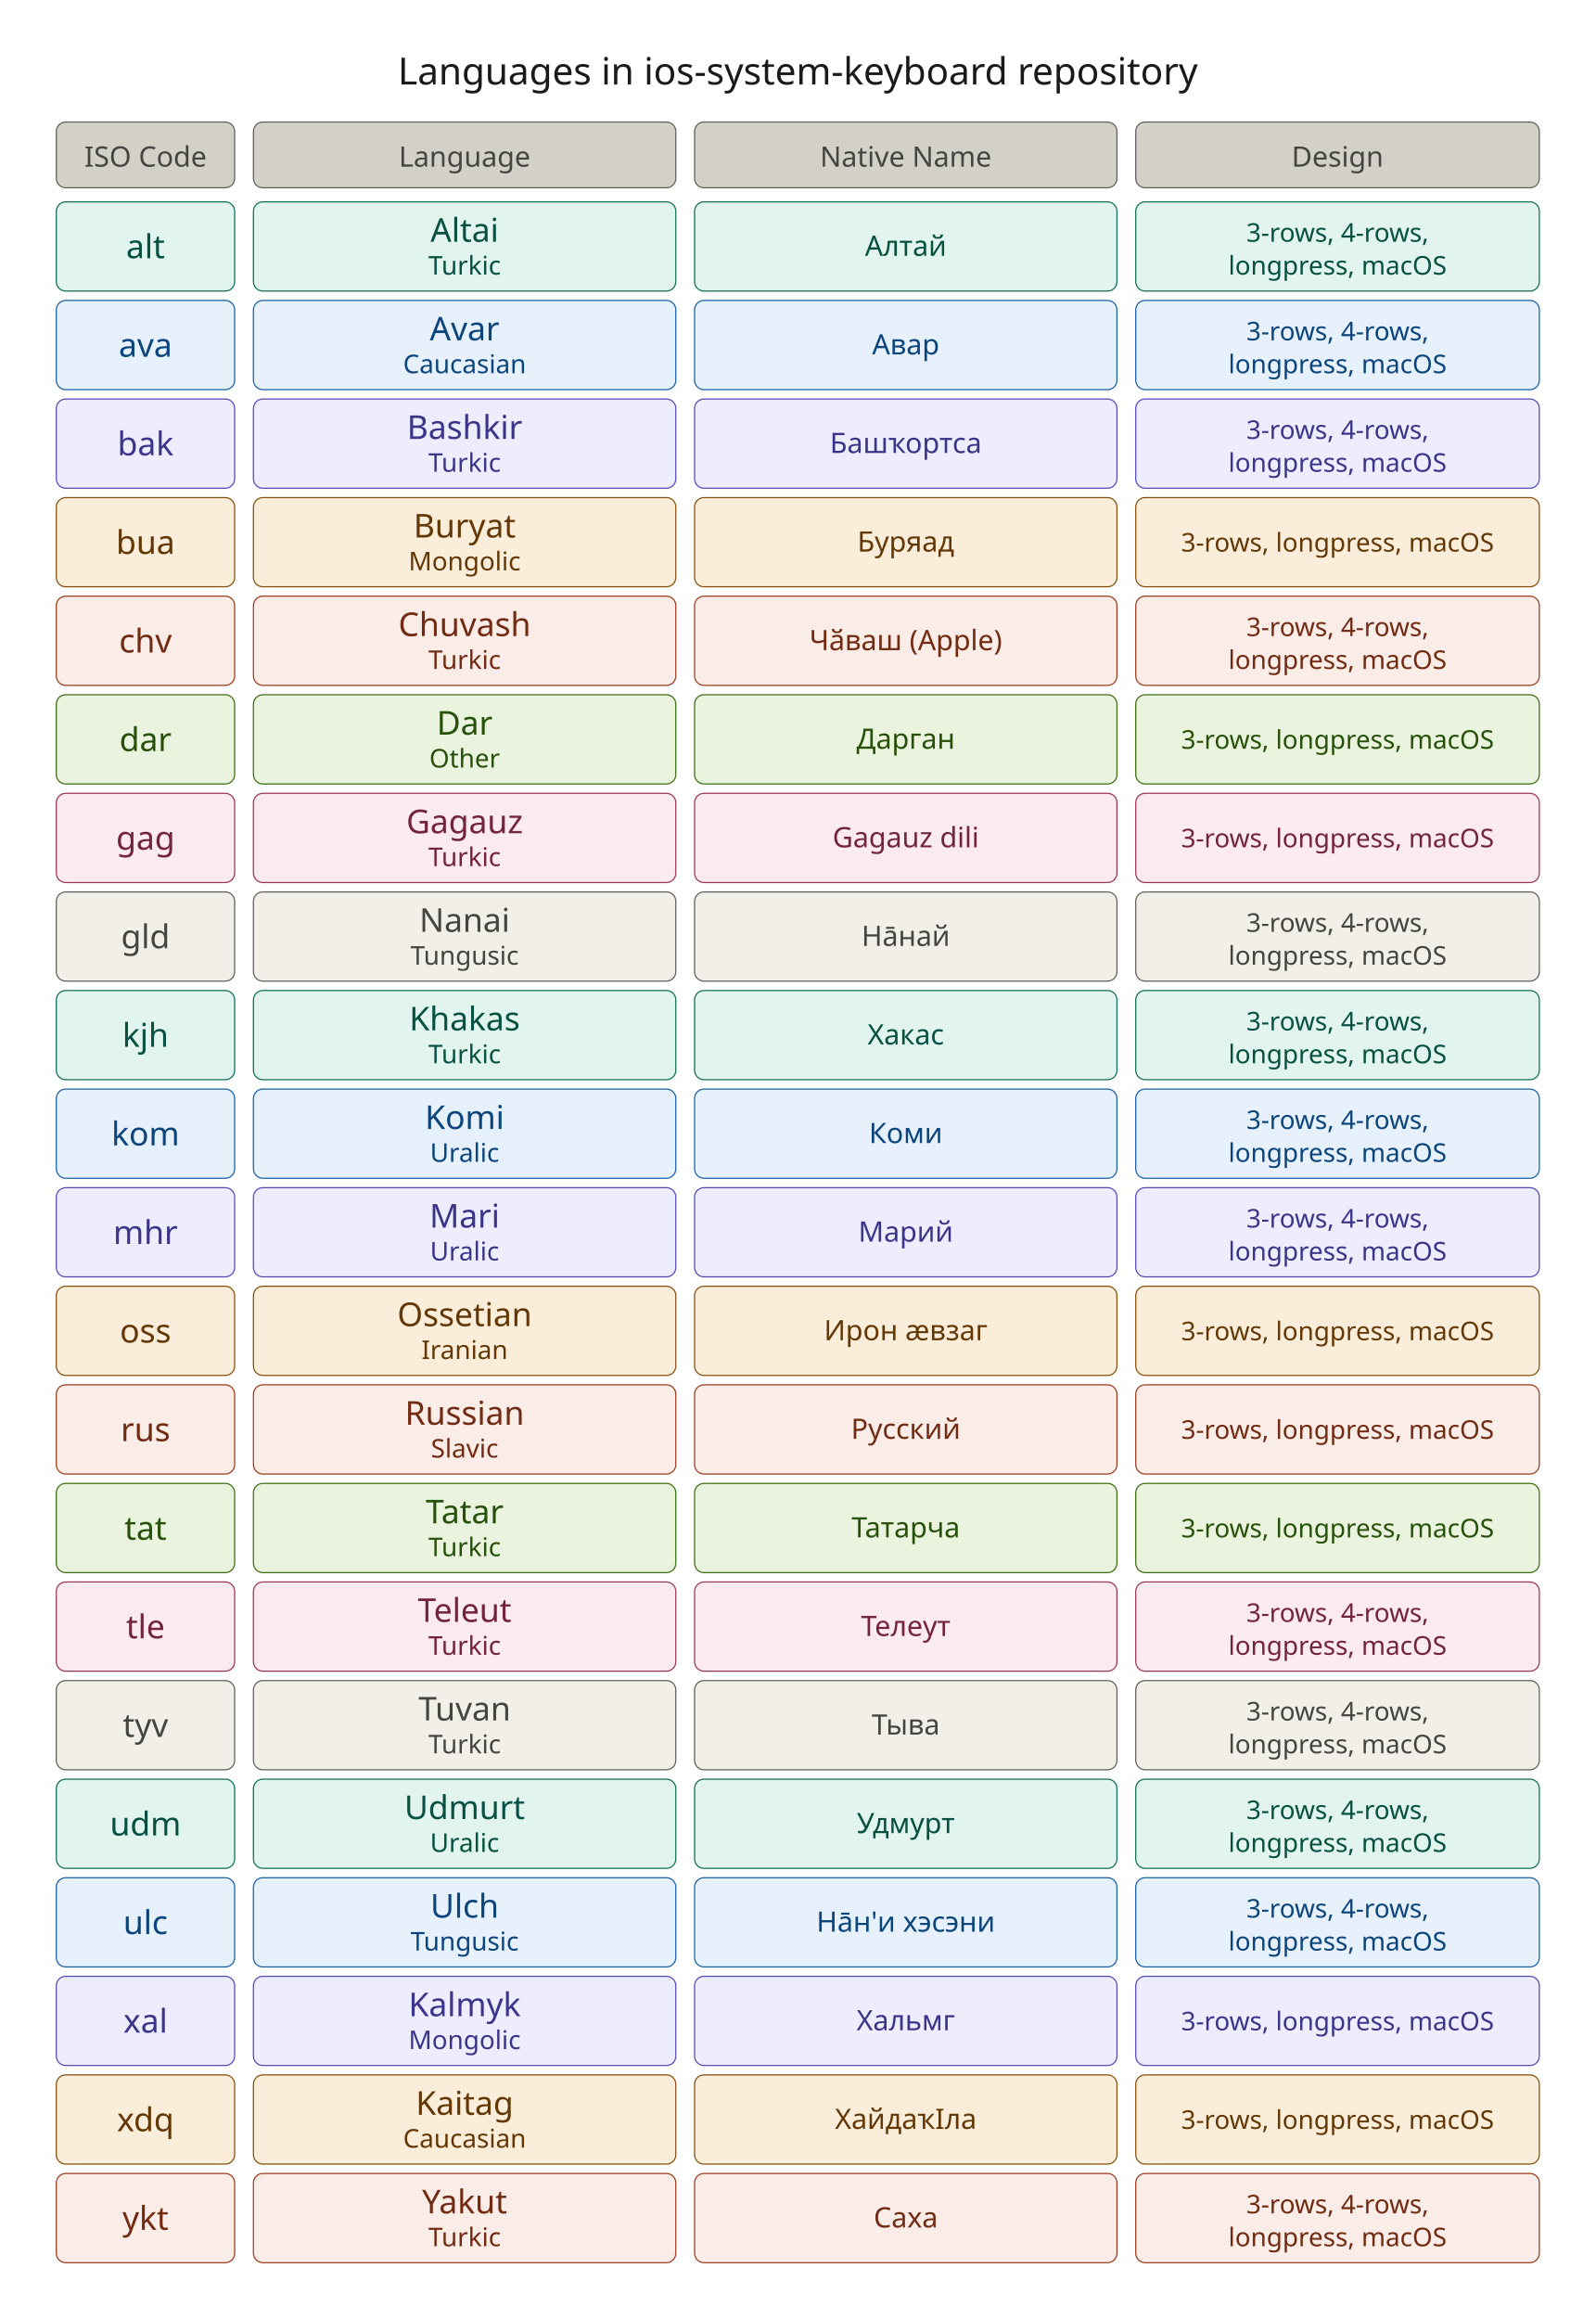
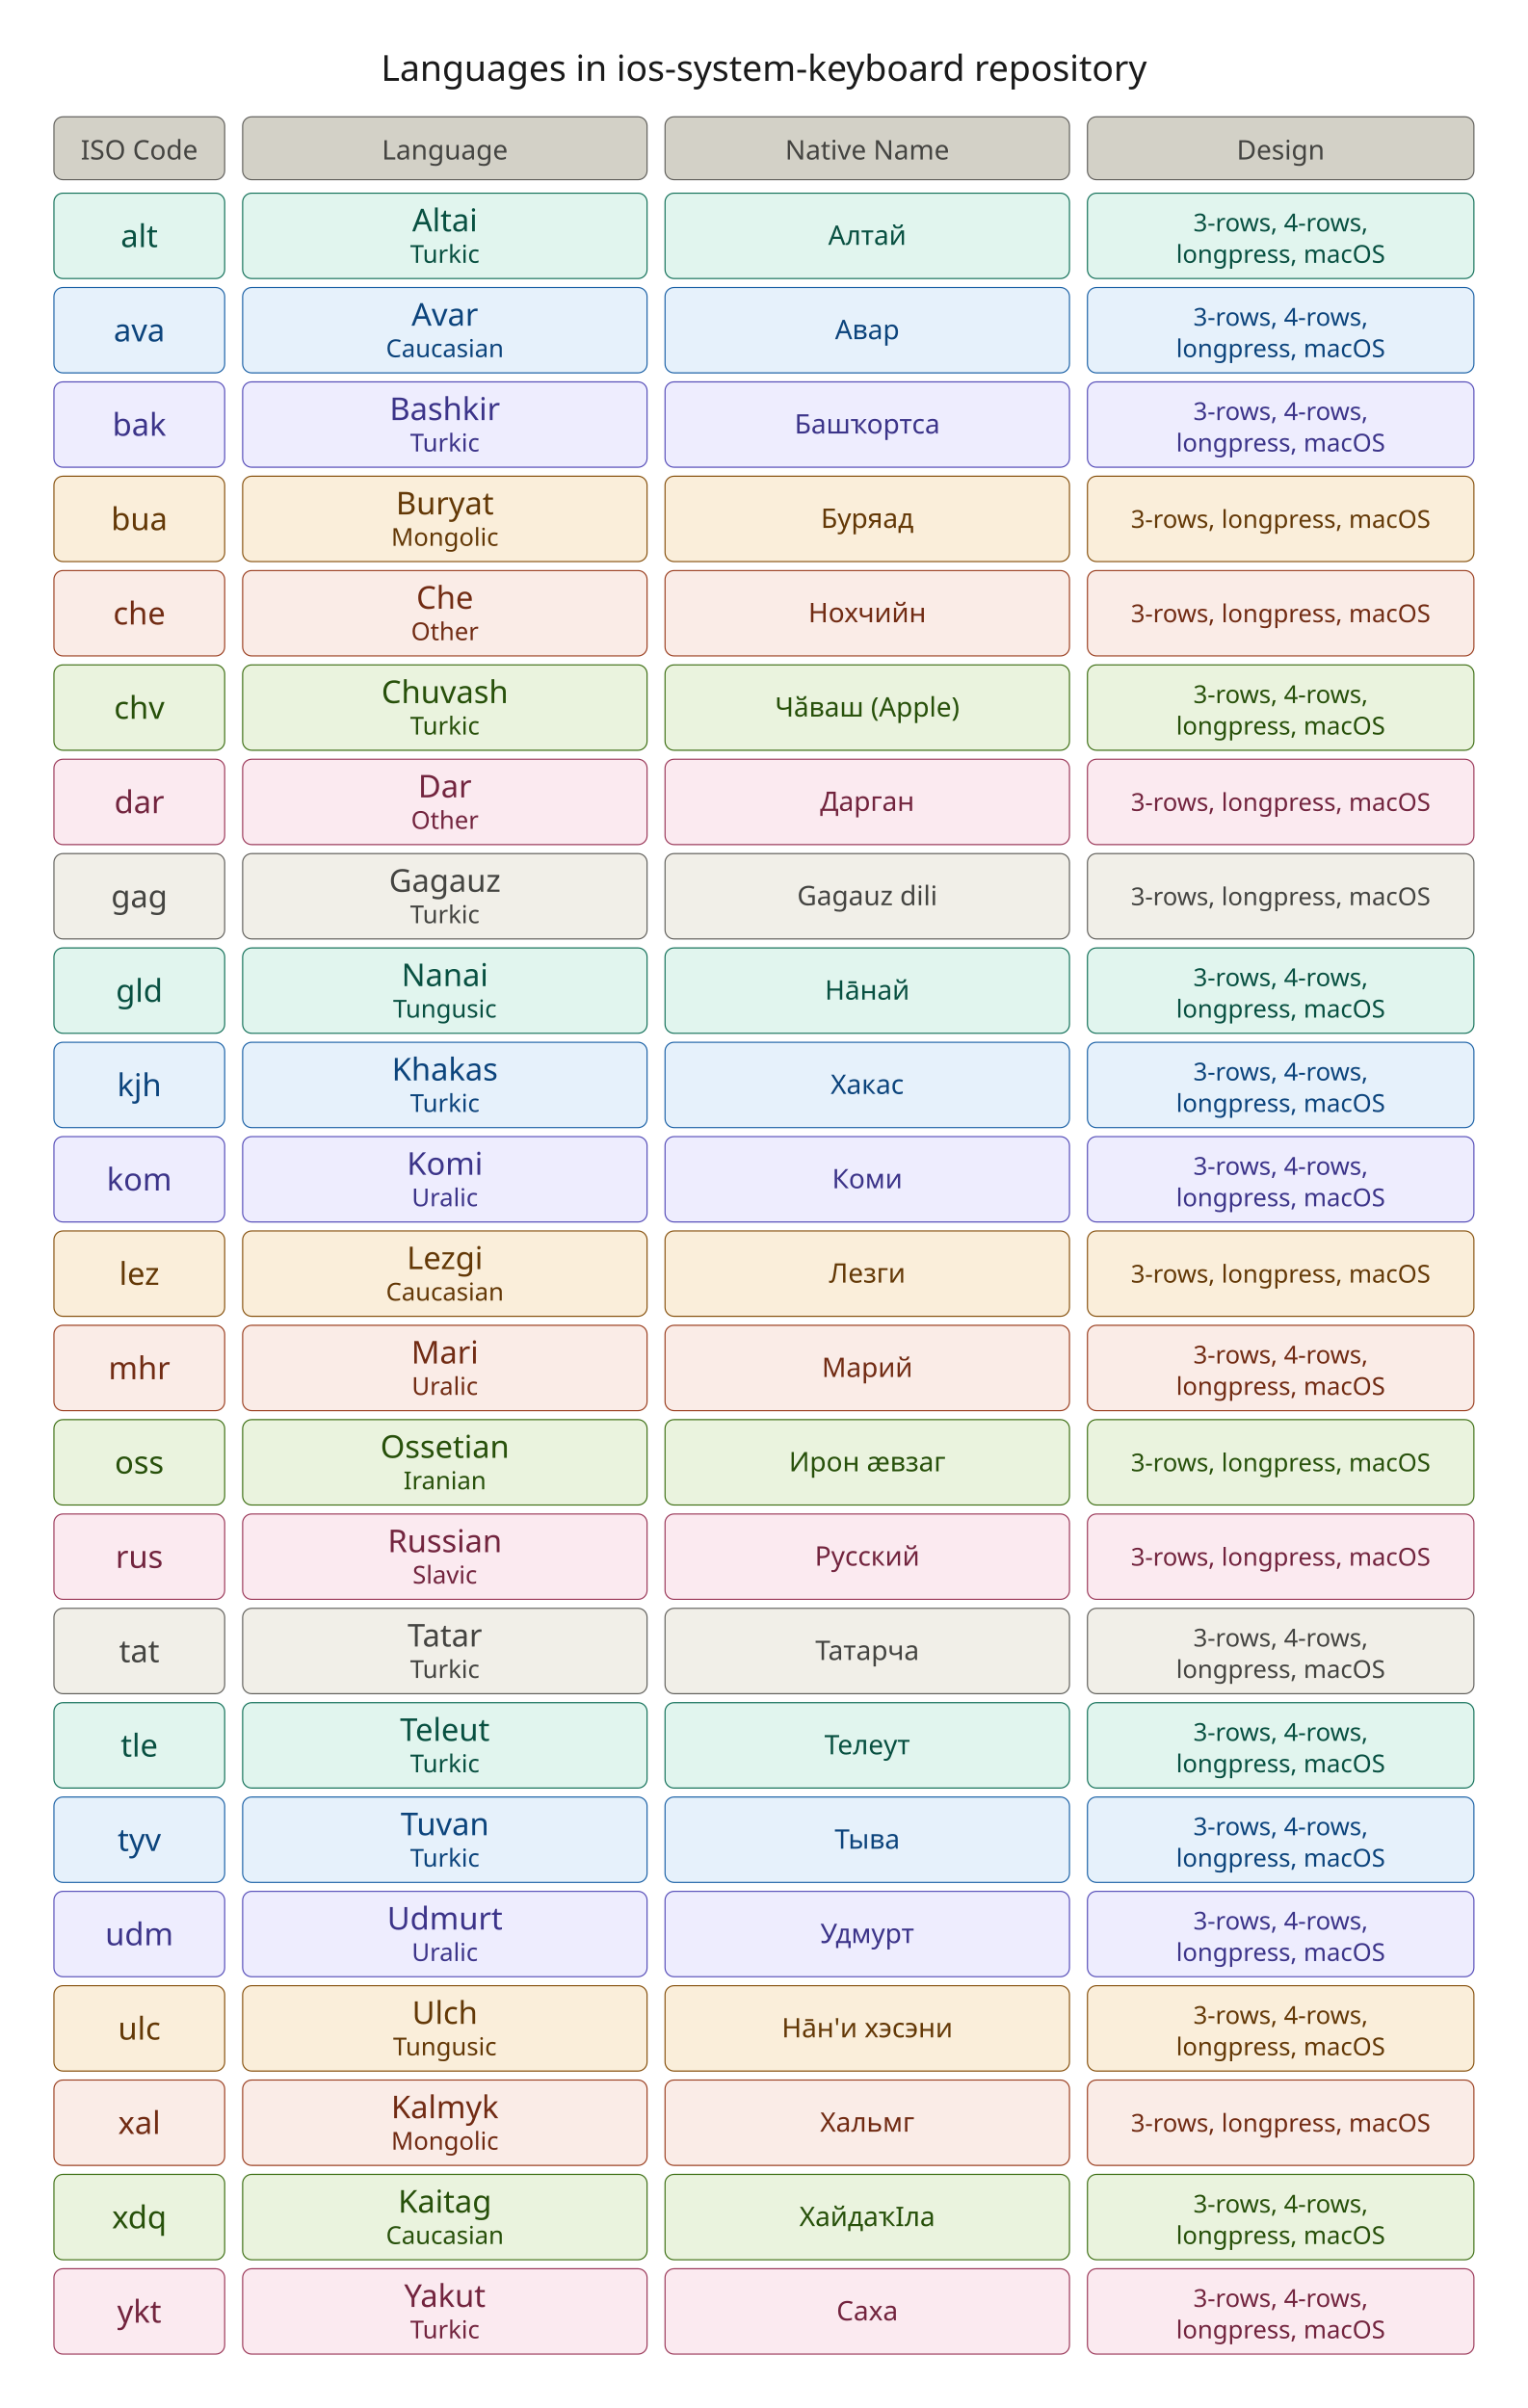
- <svg xmlns="http://www.w3.org/2000/svg" width="100%" viewBox="0 0 680 988" font-family="sans-serif">
+ <svg xmlns="http://www.w3.org/2000/svg" width="100%" viewBox="0 0 680 1072" font-family="sans-serif">
  <text font-size="16" font-weight="500" fill="#1a1a1a" x="340" y="36" text-anchor="middle">Languages in ios-system-keyboard repository</text>
  <rect x="24" y="52" width="76" height="28" rx="4" fill="#D3D1C7" stroke="#5F5E5A" stroke-width="0.5" />
  <text font-size="12" fill="#444441" x="62" y="71" text-anchor="middle">ISO Code</text>
  <rect x="108" y="52" width="180" height="28" rx="4" fill="#D3D1C7" stroke="#5F5E5A" stroke-width="0.5" />
  <text font-size="12" fill="#444441" x="198" y="71" text-anchor="middle">Language</text>
  <rect x="296" y="52" width="180" height="28" rx="4" fill="#D3D1C7" stroke="#5F5E5A" stroke-width="0.5" />
  <text font-size="12" fill="#444441" x="386" y="71" text-anchor="middle">Native Name</text>
  <rect x="484" y="52" width="172" height="28" rx="4" fill="#D3D1C7" stroke="#5F5E5A" stroke-width="0.5" />
  <text font-size="12" fill="#444441" x="570" y="71" text-anchor="middle">Design</text>
  <rect x="24" y="86" width="76" height="38" rx="4" fill="#E1F5EE" stroke="#0F6E56" stroke-width="0.5" />
  <text font-size="14" font-weight="500" fill="#085041" x="62" y="110" text-anchor="middle">alt</text>
  <rect x="108" y="86" width="180" height="38" rx="4" fill="#E1F5EE" stroke="#0F6E56" stroke-width="0.5" />
  <text font-size="14" font-weight="500" fill="#085041" x="198" y="103" text-anchor="middle">Altai</text>
  <text font-size="11" fill="#085041" x="198" y="117" text-anchor="middle">Turkic</text>
  <rect x="296" y="86" width="180" height="38" rx="4" fill="#E1F5EE" stroke="#0F6E56" stroke-width="0.5" />
  <text font-size="12" fill="#085041" x="386" y="109" text-anchor="middle">Алтай</text>
  <rect x="484" y="86" width="172" height="38" rx="4" fill="#E1F5EE" stroke="#0F6E56" stroke-width="0.5" />
  <text font-size="11" fill="#085041" x="570" y="103" text-anchor="middle">3-rows, 4-rows,</text>
  <text font-size="11" fill="#085041" x="570" y="117" text-anchor="middle">longpress, macOS</text>
  <rect x="24" y="128" width="76" height="38" rx="4" fill="#E6F1FB" stroke="#185FA5" stroke-width="0.5" />
  <text font-size="14" font-weight="500" fill="#0C447C" x="62" y="152" text-anchor="middle">ava</text>
  <rect x="108" y="128" width="180" height="38" rx="4" fill="#E6F1FB" stroke="#185FA5" stroke-width="0.5" />
  <text font-size="14" font-weight="500" fill="#0C447C" x="198" y="145" text-anchor="middle">Avar</text>
  <text font-size="11" fill="#0C447C" x="198" y="159" text-anchor="middle">Caucasian</text>
  <rect x="296" y="128" width="180" height="38" rx="4" fill="#E6F1FB" stroke="#185FA5" stroke-width="0.5" />
  <text font-size="12" fill="#0C447C" x="386" y="151" text-anchor="middle">Авар</text>
  <rect x="484" y="128" width="172" height="38" rx="4" fill="#E6F1FB" stroke="#185FA5" stroke-width="0.5" />
  <text font-size="11" fill="#0C447C" x="570" y="145" text-anchor="middle">3-rows, 4-rows,</text>
  <text font-size="11" fill="#0C447C" x="570" y="159" text-anchor="middle">longpress, macOS</text>
  <rect x="24" y="170" width="76" height="38" rx="4" fill="#EEEDFE" stroke="#534AB7" stroke-width="0.5" />
  <text font-size="14" font-weight="500" fill="#3C3489" x="62" y="194" text-anchor="middle">bak</text>
  <rect x="108" y="170" width="180" height="38" rx="4" fill="#EEEDFE" stroke="#534AB7" stroke-width="0.5" />
  <text font-size="14" font-weight="500" fill="#3C3489" x="198" y="187" text-anchor="middle">Bashkir</text>
  <text font-size="11" fill="#3C3489" x="198" y="201" text-anchor="middle">Turkic</text>
  <rect x="296" y="170" width="180" height="38" rx="4" fill="#EEEDFE" stroke="#534AB7" stroke-width="0.5" />
  <text font-size="12" fill="#3C3489" x="386" y="193" text-anchor="middle">Башҡортса</text>
  <rect x="484" y="170" width="172" height="38" rx="4" fill="#EEEDFE" stroke="#534AB7" stroke-width="0.5" />
  <text font-size="11" fill="#3C3489" x="570" y="187" text-anchor="middle">3-rows, 4-rows,</text>
  <text font-size="11" fill="#3C3489" x="570" y="201" text-anchor="middle">longpress, macOS</text>
  <rect x="24" y="212" width="76" height="38" rx="4" fill="#FAEEDA" stroke="#854F0B" stroke-width="0.5" />
  <text font-size="14" font-weight="500" fill="#633806" x="62" y="236" text-anchor="middle">bua</text>
  <rect x="108" y="212" width="180" height="38" rx="4" fill="#FAEEDA" stroke="#854F0B" stroke-width="0.5" />
  <text font-size="14" font-weight="500" fill="#633806" x="198" y="229" text-anchor="middle">Buryat</text>
  <text font-size="11" fill="#633806" x="198" y="243" text-anchor="middle">Mongolic</text>
  <rect x="296" y="212" width="180" height="38" rx="4" fill="#FAEEDA" stroke="#854F0B" stroke-width="0.5" />
  <text font-size="12" fill="#633806" x="386" y="235" text-anchor="middle">Буряад</text>
  <rect x="484" y="212" width="172" height="38" rx="4" fill="#FAEEDA" stroke="#854F0B" stroke-width="0.5" />
  <text font-size="11" fill="#633806" x="570" y="235" text-anchor="middle">3-rows, longpress, macOS</text>
  <rect x="24" y="254" width="76" height="38" rx="4" fill="#FAECE7" stroke="#993C1D" stroke-width="0.5" />
-   <text font-size="14" font-weight="500" fill="#712B13" x="62" y="278" text-anchor="middle">chv</text>
+   <text font-size="14" font-weight="500" fill="#712B13" x="62" y="278" text-anchor="middle">che</text>
  <rect x="108" y="254" width="180" height="38" rx="4" fill="#FAECE7" stroke="#993C1D" stroke-width="0.5" />
-   <text font-size="14" font-weight="500" fill="#712B13" x="198" y="271" text-anchor="middle">Chuvash</text>
-   <text font-size="11" fill="#712B13" x="198" y="285" text-anchor="middle">Turkic</text>
+   <text font-size="14" font-weight="500" fill="#712B13" x="198" y="271" text-anchor="middle">Che</text>
+   <text font-size="11" fill="#712B13" x="198" y="285" text-anchor="middle">Other</text>
  <rect x="296" y="254" width="180" height="38" rx="4" fill="#FAECE7" stroke="#993C1D" stroke-width="0.5" />
-   <text font-size="12" fill="#712B13" x="386" y="277" text-anchor="middle">Чӑваш (Apple)</text>
+   <text font-size="12" fill="#712B13" x="386" y="277" text-anchor="middle">Нохчийн</text>
  <rect x="484" y="254" width="172" height="38" rx="4" fill="#FAECE7" stroke="#993C1D" stroke-width="0.5" />
-   <text font-size="11" fill="#712B13" x="570" y="271" text-anchor="middle">3-rows, 4-rows,</text>
-   <text font-size="11" fill="#712B13" x="570" y="285" text-anchor="middle">longpress, macOS</text>
+   <text font-size="11" fill="#712B13" x="570" y="277" text-anchor="middle">3-rows, longpress, macOS</text>
  <rect x="24" y="296" width="76" height="38" rx="4" fill="#EAF3DE" stroke="#3B6D11" stroke-width="0.5" />
-   <text font-size="14" font-weight="500" fill="#27500A" x="62" y="320" text-anchor="middle">dar</text>
+   <text font-size="14" font-weight="500" fill="#27500A" x="62" y="320" text-anchor="middle">chv</text>
  <rect x="108" y="296" width="180" height="38" rx="4" fill="#EAF3DE" stroke="#3B6D11" stroke-width="0.5" />
-   <text font-size="14" font-weight="500" fill="#27500A" x="198" y="313" text-anchor="middle">Dar</text>
-   <text font-size="11" fill="#27500A" x="198" y="327" text-anchor="middle">Other</text>
+   <text font-size="14" font-weight="500" fill="#27500A" x="198" y="313" text-anchor="middle">Chuvash</text>
+   <text font-size="11" fill="#27500A" x="198" y="327" text-anchor="middle">Turkic</text>
  <rect x="296" y="296" width="180" height="38" rx="4" fill="#EAF3DE" stroke="#3B6D11" stroke-width="0.5" />
-   <text font-size="12" fill="#27500A" x="386" y="319" text-anchor="middle">Дарган</text>
+   <text font-size="12" fill="#27500A" x="386" y="319" text-anchor="middle">Чӑваш (Apple)</text>
  <rect x="484" y="296" width="172" height="38" rx="4" fill="#EAF3DE" stroke="#3B6D11" stroke-width="0.5" />
-   <text font-size="11" fill="#27500A" x="570" y="319" text-anchor="middle">3-rows, longpress, macOS</text>
+   <text font-size="11" fill="#27500A" x="570" y="313" text-anchor="middle">3-rows, 4-rows,</text>
+   <text font-size="11" fill="#27500A" x="570" y="327" text-anchor="middle">longpress, macOS</text>
  <rect x="24" y="338" width="76" height="38" rx="4" fill="#FBEAF0" stroke="#993556" stroke-width="0.5" />
-   <text font-size="14" font-weight="500" fill="#72243E" x="62" y="362" text-anchor="middle">gag</text>
+   <text font-size="14" font-weight="500" fill="#72243E" x="62" y="362" text-anchor="middle">dar</text>
  <rect x="108" y="338" width="180" height="38" rx="4" fill="#FBEAF0" stroke="#993556" stroke-width="0.5" />
-   <text font-size="14" font-weight="500" fill="#72243E" x="198" y="355" text-anchor="middle">Gagauz</text>
-   <text font-size="11" fill="#72243E" x="198" y="369" text-anchor="middle">Turkic</text>
+   <text font-size="14" font-weight="500" fill="#72243E" x="198" y="355" text-anchor="middle">Dar</text>
+   <text font-size="11" fill="#72243E" x="198" y="369" text-anchor="middle">Other</text>
  <rect x="296" y="338" width="180" height="38" rx="4" fill="#FBEAF0" stroke="#993556" stroke-width="0.5" />
-   <text font-size="12" fill="#72243E" x="386" y="361" text-anchor="middle">Gagauz dili</text>
+   <text font-size="12" fill="#72243E" x="386" y="361" text-anchor="middle">Дарган</text>
  <rect x="484" y="338" width="172" height="38" rx="4" fill="#FBEAF0" stroke="#993556" stroke-width="0.5" />
  <text font-size="11" fill="#72243E" x="570" y="361" text-anchor="middle">3-rows, longpress, macOS</text>
  <rect x="24" y="380" width="76" height="38" rx="4" fill="#F1EFE8" stroke="#5F5E5A" stroke-width="0.5" />
-   <text font-size="14" font-weight="500" fill="#444441" x="62" y="404" text-anchor="middle">gld</text>
+   <text font-size="14" font-weight="500" fill="#444441" x="62" y="404" text-anchor="middle">gag</text>
  <rect x="108" y="380" width="180" height="38" rx="4" fill="#F1EFE8" stroke="#5F5E5A" stroke-width="0.5" />
-   <text font-size="14" font-weight="500" fill="#444441" x="198" y="397" text-anchor="middle">Nanai</text>
-   <text font-size="11" fill="#444441" x="198" y="411" text-anchor="middle">Tungusic</text>
+   <text font-size="14" font-weight="500" fill="#444441" x="198" y="397" text-anchor="middle">Gagauz</text>
+   <text font-size="11" fill="#444441" x="198" y="411" text-anchor="middle">Turkic</text>
  <rect x="296" y="380" width="180" height="38" rx="4" fill="#F1EFE8" stroke="#5F5E5A" stroke-width="0.5" />
-   <text font-size="12" fill="#444441" x="386" y="403" text-anchor="middle">На̄най</text>
+   <text font-size="12" fill="#444441" x="386" y="403" text-anchor="middle">Gagauz dili</text>
  <rect x="484" y="380" width="172" height="38" rx="4" fill="#F1EFE8" stroke="#5F5E5A" stroke-width="0.5" />
-   <text font-size="11" fill="#444441" x="570" y="397" text-anchor="middle">3-rows, 4-rows,</text>
-   <text font-size="11" fill="#444441" x="570" y="411" text-anchor="middle">longpress, macOS</text>
+   <text font-size="11" fill="#444441" x="570" y="403" text-anchor="middle">3-rows, longpress, macOS</text>
  <rect x="24" y="422" width="76" height="38" rx="4" fill="#E1F5EE" stroke="#0F6E56" stroke-width="0.5" />
-   <text font-size="14" font-weight="500" fill="#085041" x="62" y="446" text-anchor="middle">kjh</text>
+   <text font-size="14" font-weight="500" fill="#085041" x="62" y="446" text-anchor="middle">gld</text>
  <rect x="108" y="422" width="180" height="38" rx="4" fill="#E1F5EE" stroke="#0F6E56" stroke-width="0.5" />
-   <text font-size="14" font-weight="500" fill="#085041" x="198" y="439" text-anchor="middle">Khakas</text>
-   <text font-size="11" fill="#085041" x="198" y="453" text-anchor="middle">Turkic</text>
+   <text font-size="14" font-weight="500" fill="#085041" x="198" y="439" text-anchor="middle">Nanai</text>
+   <text font-size="11" fill="#085041" x="198" y="453" text-anchor="middle">Tungusic</text>
  <rect x="296" y="422" width="180" height="38" rx="4" fill="#E1F5EE" stroke="#0F6E56" stroke-width="0.5" />
-   <text font-size="12" fill="#085041" x="386" y="445" text-anchor="middle">Хакас</text>
+   <text font-size="12" fill="#085041" x="386" y="445" text-anchor="middle">На̄най</text>
  <rect x="484" y="422" width="172" height="38" rx="4" fill="#E1F5EE" stroke="#0F6E56" stroke-width="0.5" />
  <text font-size="11" fill="#085041" x="570" y="439" text-anchor="middle">3-rows, 4-rows,</text>
  <text font-size="11" fill="#085041" x="570" y="453" text-anchor="middle">longpress, macOS</text>
  <rect x="24" y="464" width="76" height="38" rx="4" fill="#E6F1FB" stroke="#185FA5" stroke-width="0.5" />
-   <text font-size="14" font-weight="500" fill="#0C447C" x="62" y="488" text-anchor="middle">kom</text>
+   <text font-size="14" font-weight="500" fill="#0C447C" x="62" y="488" text-anchor="middle">kjh</text>
  <rect x="108" y="464" width="180" height="38" rx="4" fill="#E6F1FB" stroke="#185FA5" stroke-width="0.5" />
-   <text font-size="14" font-weight="500" fill="#0C447C" x="198" y="481" text-anchor="middle">Komi</text>
-   <text font-size="11" fill="#0C447C" x="198" y="495" text-anchor="middle">Uralic</text>
+   <text font-size="14" font-weight="500" fill="#0C447C" x="198" y="481" text-anchor="middle">Khakas</text>
+   <text font-size="11" fill="#0C447C" x="198" y="495" text-anchor="middle">Turkic</text>
  <rect x="296" y="464" width="180" height="38" rx="4" fill="#E6F1FB" stroke="#185FA5" stroke-width="0.5" />
-   <text font-size="12" fill="#0C447C" x="386" y="487" text-anchor="middle">Коми</text>
+   <text font-size="12" fill="#0C447C" x="386" y="487" text-anchor="middle">Хакас</text>
  <rect x="484" y="464" width="172" height="38" rx="4" fill="#E6F1FB" stroke="#185FA5" stroke-width="0.5" />
  <text font-size="11" fill="#0C447C" x="570" y="481" text-anchor="middle">3-rows, 4-rows,</text>
  <text font-size="11" fill="#0C447C" x="570" y="495" text-anchor="middle">longpress, macOS</text>
  <rect x="24" y="506" width="76" height="38" rx="4" fill="#EEEDFE" stroke="#534AB7" stroke-width="0.5" />
-   <text font-size="14" font-weight="500" fill="#3C3489" x="62" y="530" text-anchor="middle">mhr</text>
+   <text font-size="14" font-weight="500" fill="#3C3489" x="62" y="530" text-anchor="middle">kom</text>
  <rect x="108" y="506" width="180" height="38" rx="4" fill="#EEEDFE" stroke="#534AB7" stroke-width="0.5" />
-   <text font-size="14" font-weight="500" fill="#3C3489" x="198" y="523" text-anchor="middle">Mari</text>
+   <text font-size="14" font-weight="500" fill="#3C3489" x="198" y="523" text-anchor="middle">Komi</text>
  <text font-size="11" fill="#3C3489" x="198" y="537" text-anchor="middle">Uralic</text>
  <rect x="296" y="506" width="180" height="38" rx="4" fill="#EEEDFE" stroke="#534AB7" stroke-width="0.5" />
-   <text font-size="12" fill="#3C3489" x="386" y="529" text-anchor="middle">Марий</text>
+   <text font-size="12" fill="#3C3489" x="386" y="529" text-anchor="middle">Коми</text>
  <rect x="484" y="506" width="172" height="38" rx="4" fill="#EEEDFE" stroke="#534AB7" stroke-width="0.5" />
  <text font-size="11" fill="#3C3489" x="570" y="523" text-anchor="middle">3-rows, 4-rows,</text>
  <text font-size="11" fill="#3C3489" x="570" y="537" text-anchor="middle">longpress, macOS</text>
  <rect x="24" y="548" width="76" height="38" rx="4" fill="#FAEEDA" stroke="#854F0B" stroke-width="0.5" />
-   <text font-size="14" font-weight="500" fill="#633806" x="62" y="572" text-anchor="middle">oss</text>
+   <text font-size="14" font-weight="500" fill="#633806" x="62" y="572" text-anchor="middle">lez</text>
  <rect x="108" y="548" width="180" height="38" rx="4" fill="#FAEEDA" stroke="#854F0B" stroke-width="0.5" />
-   <text font-size="14" font-weight="500" fill="#633806" x="198" y="565" text-anchor="middle">Ossetian</text>
-   <text font-size="11" fill="#633806" x="198" y="579" text-anchor="middle">Iranian</text>
+   <text font-size="14" font-weight="500" fill="#633806" x="198" y="565" text-anchor="middle">Lezgi</text>
+   <text font-size="11" fill="#633806" x="198" y="579" text-anchor="middle">Caucasian</text>
  <rect x="296" y="548" width="180" height="38" rx="4" fill="#FAEEDA" stroke="#854F0B" stroke-width="0.5" />
-   <text font-size="12" fill="#633806" x="386" y="571" text-anchor="middle">Ирон ӕвзаг</text>
+   <text font-size="12" fill="#633806" x="386" y="571" text-anchor="middle">Лезги</text>
  <rect x="484" y="548" width="172" height="38" rx="4" fill="#FAEEDA" stroke="#854F0B" stroke-width="0.5" />
  <text font-size="11" fill="#633806" x="570" y="571" text-anchor="middle">3-rows, longpress, macOS</text>
  <rect x="24" y="590" width="76" height="38" rx="4" fill="#FAECE7" stroke="#993C1D" stroke-width="0.5" />
-   <text font-size="14" font-weight="500" fill="#712B13" x="62" y="614" text-anchor="middle">rus</text>
+   <text font-size="14" font-weight="500" fill="#712B13" x="62" y="614" text-anchor="middle">mhr</text>
  <rect x="108" y="590" width="180" height="38" rx="4" fill="#FAECE7" stroke="#993C1D" stroke-width="0.5" />
-   <text font-size="14" font-weight="500" fill="#712B13" x="198" y="607" text-anchor="middle">Russian</text>
-   <text font-size="11" fill="#712B13" x="198" y="621" text-anchor="middle">Slavic</text>
+   <text font-size="14" font-weight="500" fill="#712B13" x="198" y="607" text-anchor="middle">Mari</text>
+   <text font-size="11" fill="#712B13" x="198" y="621" text-anchor="middle">Uralic</text>
  <rect x="296" y="590" width="180" height="38" rx="4" fill="#FAECE7" stroke="#993C1D" stroke-width="0.5" />
-   <text font-size="12" fill="#712B13" x="386" y="613" text-anchor="middle">Русский</text>
+   <text font-size="12" fill="#712B13" x="386" y="613" text-anchor="middle">Марий</text>
  <rect x="484" y="590" width="172" height="38" rx="4" fill="#FAECE7" stroke="#993C1D" stroke-width="0.5" />
-   <text font-size="11" fill="#712B13" x="570" y="613" text-anchor="middle">3-rows, longpress, macOS</text>
+   <text font-size="11" fill="#712B13" x="570" y="607" text-anchor="middle">3-rows, 4-rows,</text>
+   <text font-size="11" fill="#712B13" x="570" y="621" text-anchor="middle">longpress, macOS</text>
  <rect x="24" y="632" width="76" height="38" rx="4" fill="#EAF3DE" stroke="#3B6D11" stroke-width="0.5" />
-   <text font-size="14" font-weight="500" fill="#27500A" x="62" y="656" text-anchor="middle">tat</text>
+   <text font-size="14" font-weight="500" fill="#27500A" x="62" y="656" text-anchor="middle">oss</text>
  <rect x="108" y="632" width="180" height="38" rx="4" fill="#EAF3DE" stroke="#3B6D11" stroke-width="0.5" />
-   <text font-size="14" font-weight="500" fill="#27500A" x="198" y="649" text-anchor="middle">Tatar</text>
-   <text font-size="11" fill="#27500A" x="198" y="663" text-anchor="middle">Turkic</text>
+   <text font-size="14" font-weight="500" fill="#27500A" x="198" y="649" text-anchor="middle">Ossetian</text>
+   <text font-size="11" fill="#27500A" x="198" y="663" text-anchor="middle">Iranian</text>
  <rect x="296" y="632" width="180" height="38" rx="4" fill="#EAF3DE" stroke="#3B6D11" stroke-width="0.5" />
-   <text font-size="12" fill="#27500A" x="386" y="655" text-anchor="middle">Татарча</text>
+   <text font-size="12" fill="#27500A" x="386" y="655" text-anchor="middle">Ирон ӕвзаг</text>
  <rect x="484" y="632" width="172" height="38" rx="4" fill="#EAF3DE" stroke="#3B6D11" stroke-width="0.5" />
  <text font-size="11" fill="#27500A" x="570" y="655" text-anchor="middle">3-rows, longpress, macOS</text>
  <rect x="24" y="674" width="76" height="38" rx="4" fill="#FBEAF0" stroke="#993556" stroke-width="0.5" />
-   <text font-size="14" font-weight="500" fill="#72243E" x="62" y="698" text-anchor="middle">tle</text>
+   <text font-size="14" font-weight="500" fill="#72243E" x="62" y="698" text-anchor="middle">rus</text>
  <rect x="108" y="674" width="180" height="38" rx="4" fill="#FBEAF0" stroke="#993556" stroke-width="0.5" />
-   <text font-size="14" font-weight="500" fill="#72243E" x="198" y="691" text-anchor="middle">Teleut</text>
-   <text font-size="11" fill="#72243E" x="198" y="705" text-anchor="middle">Turkic</text>
+   <text font-size="14" font-weight="500" fill="#72243E" x="198" y="691" text-anchor="middle">Russian</text>
+   <text font-size="11" fill="#72243E" x="198" y="705" text-anchor="middle">Slavic</text>
  <rect x="296" y="674" width="180" height="38" rx="4" fill="#FBEAF0" stroke="#993556" stroke-width="0.5" />
-   <text font-size="12" fill="#72243E" x="386" y="697" text-anchor="middle">Телеут</text>
+   <text font-size="12" fill="#72243E" x="386" y="697" text-anchor="middle">Русский</text>
  <rect x="484" y="674" width="172" height="38" rx="4" fill="#FBEAF0" stroke="#993556" stroke-width="0.5" />
-   <text font-size="11" fill="#72243E" x="570" y="691" text-anchor="middle">3-rows, 4-rows,</text>
-   <text font-size="11" fill="#72243E" x="570" y="705" text-anchor="middle">longpress, macOS</text>
+   <text font-size="11" fill="#72243E" x="570" y="697" text-anchor="middle">3-rows, longpress, macOS</text>
  <rect x="24" y="716" width="76" height="38" rx="4" fill="#F1EFE8" stroke="#5F5E5A" stroke-width="0.5" />
-   <text font-size="14" font-weight="500" fill="#444441" x="62" y="740" text-anchor="middle">tyv</text>
+   <text font-size="14" font-weight="500" fill="#444441" x="62" y="740" text-anchor="middle">tat</text>
  <rect x="108" y="716" width="180" height="38" rx="4" fill="#F1EFE8" stroke="#5F5E5A" stroke-width="0.5" />
-   <text font-size="14" font-weight="500" fill="#444441" x="198" y="733" text-anchor="middle">Tuvan</text>
+   <text font-size="14" font-weight="500" fill="#444441" x="198" y="733" text-anchor="middle">Tatar</text>
  <text font-size="11" fill="#444441" x="198" y="747" text-anchor="middle">Turkic</text>
  <rect x="296" y="716" width="180" height="38" rx="4" fill="#F1EFE8" stroke="#5F5E5A" stroke-width="0.5" />
-   <text font-size="12" fill="#444441" x="386" y="739" text-anchor="middle">Тыва</text>
+   <text font-size="12" fill="#444441" x="386" y="739" text-anchor="middle">Татарча</text>
  <rect x="484" y="716" width="172" height="38" rx="4" fill="#F1EFE8" stroke="#5F5E5A" stroke-width="0.5" />
  <text font-size="11" fill="#444441" x="570" y="733" text-anchor="middle">3-rows, 4-rows,</text>
  <text font-size="11" fill="#444441" x="570" y="747" text-anchor="middle">longpress, macOS</text>
  <rect x="24" y="758" width="76" height="38" rx="4" fill="#E1F5EE" stroke="#0F6E56" stroke-width="0.5" />
-   <text font-size="14" font-weight="500" fill="#085041" x="62" y="782" text-anchor="middle">udm</text>
+   <text font-size="14" font-weight="500" fill="#085041" x="62" y="782" text-anchor="middle">tle</text>
  <rect x="108" y="758" width="180" height="38" rx="4" fill="#E1F5EE" stroke="#0F6E56" stroke-width="0.5" />
-   <text font-size="14" font-weight="500" fill="#085041" x="198" y="775" text-anchor="middle">Udmurt</text>
-   <text font-size="11" fill="#085041" x="198" y="789" text-anchor="middle">Uralic</text>
+   <text font-size="14" font-weight="500" fill="#085041" x="198" y="775" text-anchor="middle">Teleut</text>
+   <text font-size="11" fill="#085041" x="198" y="789" text-anchor="middle">Turkic</text>
  <rect x="296" y="758" width="180" height="38" rx="4" fill="#E1F5EE" stroke="#0F6E56" stroke-width="0.5" />
-   <text font-size="12" fill="#085041" x="386" y="781" text-anchor="middle">Удмурт</text>
+   <text font-size="12" fill="#085041" x="386" y="781" text-anchor="middle">Телеут</text>
  <rect x="484" y="758" width="172" height="38" rx="4" fill="#E1F5EE" stroke="#0F6E56" stroke-width="0.5" />
  <text font-size="11" fill="#085041" x="570" y="775" text-anchor="middle">3-rows, 4-rows,</text>
  <text font-size="11" fill="#085041" x="570" y="789" text-anchor="middle">longpress, macOS</text>
  <rect x="24" y="800" width="76" height="38" rx="4" fill="#E6F1FB" stroke="#185FA5" stroke-width="0.5" />
-   <text font-size="14" font-weight="500" fill="#0C447C" x="62" y="824" text-anchor="middle">ulc</text>
+   <text font-size="14" font-weight="500" fill="#0C447C" x="62" y="824" text-anchor="middle">tyv</text>
  <rect x="108" y="800" width="180" height="38" rx="4" fill="#E6F1FB" stroke="#185FA5" stroke-width="0.5" />
-   <text font-size="14" font-weight="500" fill="#0C447C" x="198" y="817" text-anchor="middle">Ulch</text>
-   <text font-size="11" fill="#0C447C" x="198" y="831" text-anchor="middle">Tungusic</text>
+   <text font-size="14" font-weight="500" fill="#0C447C" x="198" y="817" text-anchor="middle">Tuvan</text>
+   <text font-size="11" fill="#0C447C" x="198" y="831" text-anchor="middle">Turkic</text>
  <rect x="296" y="800" width="180" height="38" rx="4" fill="#E6F1FB" stroke="#185FA5" stroke-width="0.5" />
-   <text font-size="12" fill="#0C447C" x="386" y="823" text-anchor="middle">Нāн'и хэсэни</text>
+   <text font-size="12" fill="#0C447C" x="386" y="823" text-anchor="middle">Тыва</text>
  <rect x="484" y="800" width="172" height="38" rx="4" fill="#E6F1FB" stroke="#185FA5" stroke-width="0.5" />
  <text font-size="11" fill="#0C447C" x="570" y="817" text-anchor="middle">3-rows, 4-rows,</text>
  <text font-size="11" fill="#0C447C" x="570" y="831" text-anchor="middle">longpress, macOS</text>
  <rect x="24" y="842" width="76" height="38" rx="4" fill="#EEEDFE" stroke="#534AB7" stroke-width="0.5" />
-   <text font-size="14" font-weight="500" fill="#3C3489" x="62" y="866" text-anchor="middle">xal</text>
+   <text font-size="14" font-weight="500" fill="#3C3489" x="62" y="866" text-anchor="middle">udm</text>
  <rect x="108" y="842" width="180" height="38" rx="4" fill="#EEEDFE" stroke="#534AB7" stroke-width="0.5" />
-   <text font-size="14" font-weight="500" fill="#3C3489" x="198" y="859" text-anchor="middle">Kalmyk</text>
-   <text font-size="11" fill="#3C3489" x="198" y="873" text-anchor="middle">Mongolic</text>
+   <text font-size="14" font-weight="500" fill="#3C3489" x="198" y="859" text-anchor="middle">Udmurt</text>
+   <text font-size="11" fill="#3C3489" x="198" y="873" text-anchor="middle">Uralic</text>
  <rect x="296" y="842" width="180" height="38" rx="4" fill="#EEEDFE" stroke="#534AB7" stroke-width="0.5" />
-   <text font-size="12" fill="#3C3489" x="386" y="865" text-anchor="middle">Хальмг</text>
+   <text font-size="12" fill="#3C3489" x="386" y="865" text-anchor="middle">Удмурт</text>
  <rect x="484" y="842" width="172" height="38" rx="4" fill="#EEEDFE" stroke="#534AB7" stroke-width="0.5" />
-   <text font-size="11" fill="#3C3489" x="570" y="865" text-anchor="middle">3-rows, longpress, macOS</text>
+   <text font-size="11" fill="#3C3489" x="570" y="859" text-anchor="middle">3-rows, 4-rows,</text>
+   <text font-size="11" fill="#3C3489" x="570" y="873" text-anchor="middle">longpress, macOS</text>
  <rect x="24" y="884" width="76" height="38" rx="4" fill="#FAEEDA" stroke="#854F0B" stroke-width="0.5" />
-   <text font-size="14" font-weight="500" fill="#633806" x="62" y="908" text-anchor="middle">xdq</text>
+   <text font-size="14" font-weight="500" fill="#633806" x="62" y="908" text-anchor="middle">ulc</text>
  <rect x="108" y="884" width="180" height="38" rx="4" fill="#FAEEDA" stroke="#854F0B" stroke-width="0.5" />
-   <text font-size="14" font-weight="500" fill="#633806" x="198" y="901" text-anchor="middle">Kaitag</text>
-   <text font-size="11" fill="#633806" x="198" y="915" text-anchor="middle">Caucasian</text>
+   <text font-size="14" font-weight="500" fill="#633806" x="198" y="901" text-anchor="middle">Ulch</text>
+   <text font-size="11" fill="#633806" x="198" y="915" text-anchor="middle">Tungusic</text>
  <rect x="296" y="884" width="180" height="38" rx="4" fill="#FAEEDA" stroke="#854F0B" stroke-width="0.5" />
-   <text font-size="12" fill="#633806" x="386" y="907" text-anchor="middle">Хайдаҡӏла</text>
+   <text font-size="12" fill="#633806" x="386" y="907" text-anchor="middle">Нāн'и хэсэни</text>
  <rect x="484" y="884" width="172" height="38" rx="4" fill="#FAEEDA" stroke="#854F0B" stroke-width="0.5" />
-   <text font-size="11" fill="#633806" x="570" y="907" text-anchor="middle">3-rows, longpress, macOS</text>
+   <text font-size="11" fill="#633806" x="570" y="901" text-anchor="middle">3-rows, 4-rows,</text>
+   <text font-size="11" fill="#633806" x="570" y="915" text-anchor="middle">longpress, macOS</text>
  <rect x="24" y="926" width="76" height="38" rx="4" fill="#FAECE7" stroke="#993C1D" stroke-width="0.5" />
-   <text font-size="14" font-weight="500" fill="#712B13" x="62" y="950" text-anchor="middle">ykt</text>
+   <text font-size="14" font-weight="500" fill="#712B13" x="62" y="950" text-anchor="middle">xal</text>
  <rect x="108" y="926" width="180" height="38" rx="4" fill="#FAECE7" stroke="#993C1D" stroke-width="0.5" />
-   <text font-size="14" font-weight="500" fill="#712B13" x="198" y="943" text-anchor="middle">Yakut</text>
-   <text font-size="11" fill="#712B13" x="198" y="957" text-anchor="middle">Turkic</text>
+   <text font-size="14" font-weight="500" fill="#712B13" x="198" y="943" text-anchor="middle">Kalmyk</text>
+   <text font-size="11" fill="#712B13" x="198" y="957" text-anchor="middle">Mongolic</text>
  <rect x="296" y="926" width="180" height="38" rx="4" fill="#FAECE7" stroke="#993C1D" stroke-width="0.5" />
-   <text font-size="12" fill="#712B13" x="386" y="949" text-anchor="middle">Саха</text>
+   <text font-size="12" fill="#712B13" x="386" y="949" text-anchor="middle">Хальмг</text>
  <rect x="484" y="926" width="172" height="38" rx="4" fill="#FAECE7" stroke="#993C1D" stroke-width="0.5" />
-   <text font-size="11" fill="#712B13" x="570" y="943" text-anchor="middle">3-rows, 4-rows,</text>
-   <text font-size="11" fill="#712B13" x="570" y="957" text-anchor="middle">longpress, macOS</text>
+   <text font-size="11" fill="#712B13" x="570" y="949" text-anchor="middle">3-rows, longpress, macOS</text>
+   <rect x="24" y="968" width="76" height="38" rx="4" fill="#EAF3DE" stroke="#3B6D11" stroke-width="0.5" />
+   <text font-size="14" font-weight="500" fill="#27500A" x="62" y="992" text-anchor="middle">xdq</text>
+   <rect x="108" y="968" width="180" height="38" rx="4" fill="#EAF3DE" stroke="#3B6D11" stroke-width="0.5" />
+   <text font-size="14" font-weight="500" fill="#27500A" x="198" y="985" text-anchor="middle">Kaitag</text>
+   <text font-size="11" fill="#27500A" x="198" y="999" text-anchor="middle">Caucasian</text>
+   <rect x="296" y="968" width="180" height="38" rx="4" fill="#EAF3DE" stroke="#3B6D11" stroke-width="0.5" />
+   <text font-size="12" fill="#27500A" x="386" y="991" text-anchor="middle">Хайдаҡӏла</text>
+   <rect x="484" y="968" width="172" height="38" rx="4" fill="#EAF3DE" stroke="#3B6D11" stroke-width="0.5" />
+   <text font-size="11" fill="#27500A" x="570" y="985" text-anchor="middle">3-rows, 4-rows,</text>
+   <text font-size="11" fill="#27500A" x="570" y="999" text-anchor="middle">longpress, macOS</text>
+   <rect x="24" y="1010" width="76" height="38" rx="4" fill="#FBEAF0" stroke="#993556" stroke-width="0.5" />
+   <text font-size="14" font-weight="500" fill="#72243E" x="62" y="1034" text-anchor="middle">ykt</text>
+   <rect x="108" y="1010" width="180" height="38" rx="4" fill="#FBEAF0" stroke="#993556" stroke-width="0.5" />
+   <text font-size="14" font-weight="500" fill="#72243E" x="198" y="1027" text-anchor="middle">Yakut</text>
+   <text font-size="11" fill="#72243E" x="198" y="1041" text-anchor="middle">Turkic</text>
+   <rect x="296" y="1010" width="180" height="38" rx="4" fill="#FBEAF0" stroke="#993556" stroke-width="0.5" />
+   <text font-size="12" fill="#72243E" x="386" y="1033" text-anchor="middle">Саха</text>
+   <rect x="484" y="1010" width="172" height="38" rx="4" fill="#FBEAF0" stroke="#993556" stroke-width="0.5" />
+   <text font-size="11" fill="#72243E" x="570" y="1027" text-anchor="middle">3-rows, 4-rows,</text>
+   <text font-size="11" fill="#72243E" x="570" y="1041" text-anchor="middle">longpress, macOS</text>
</svg>
